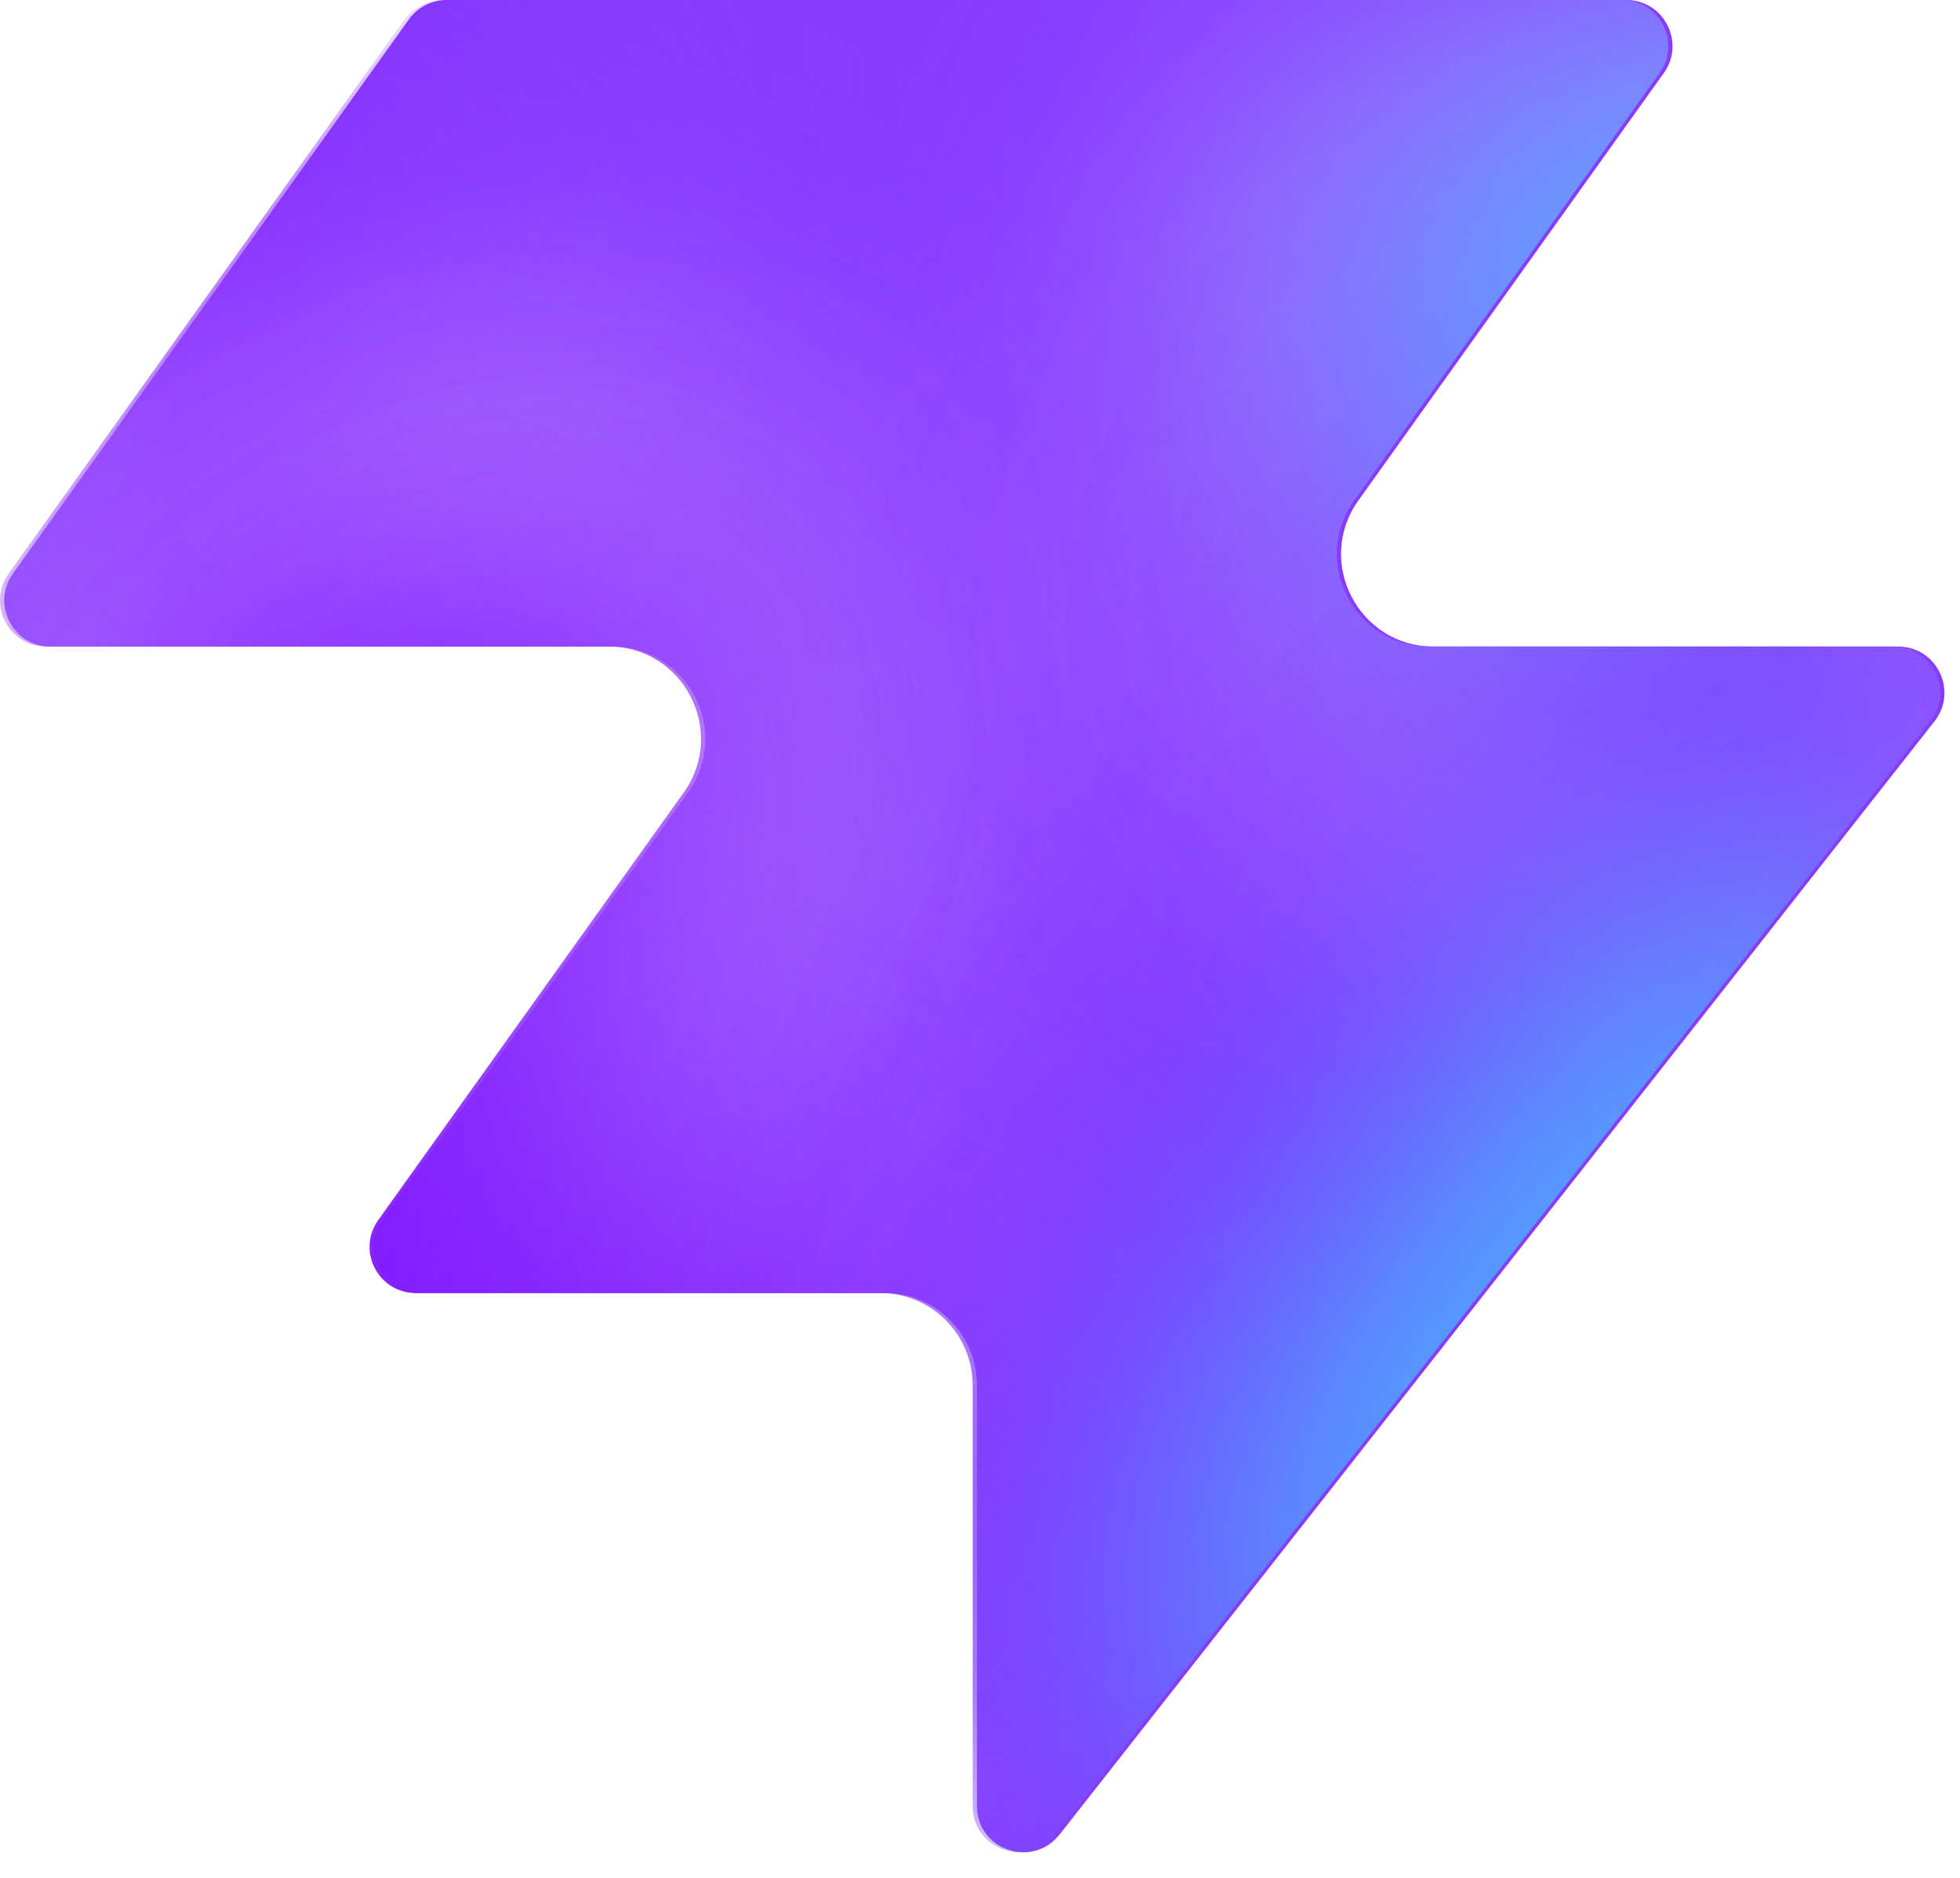
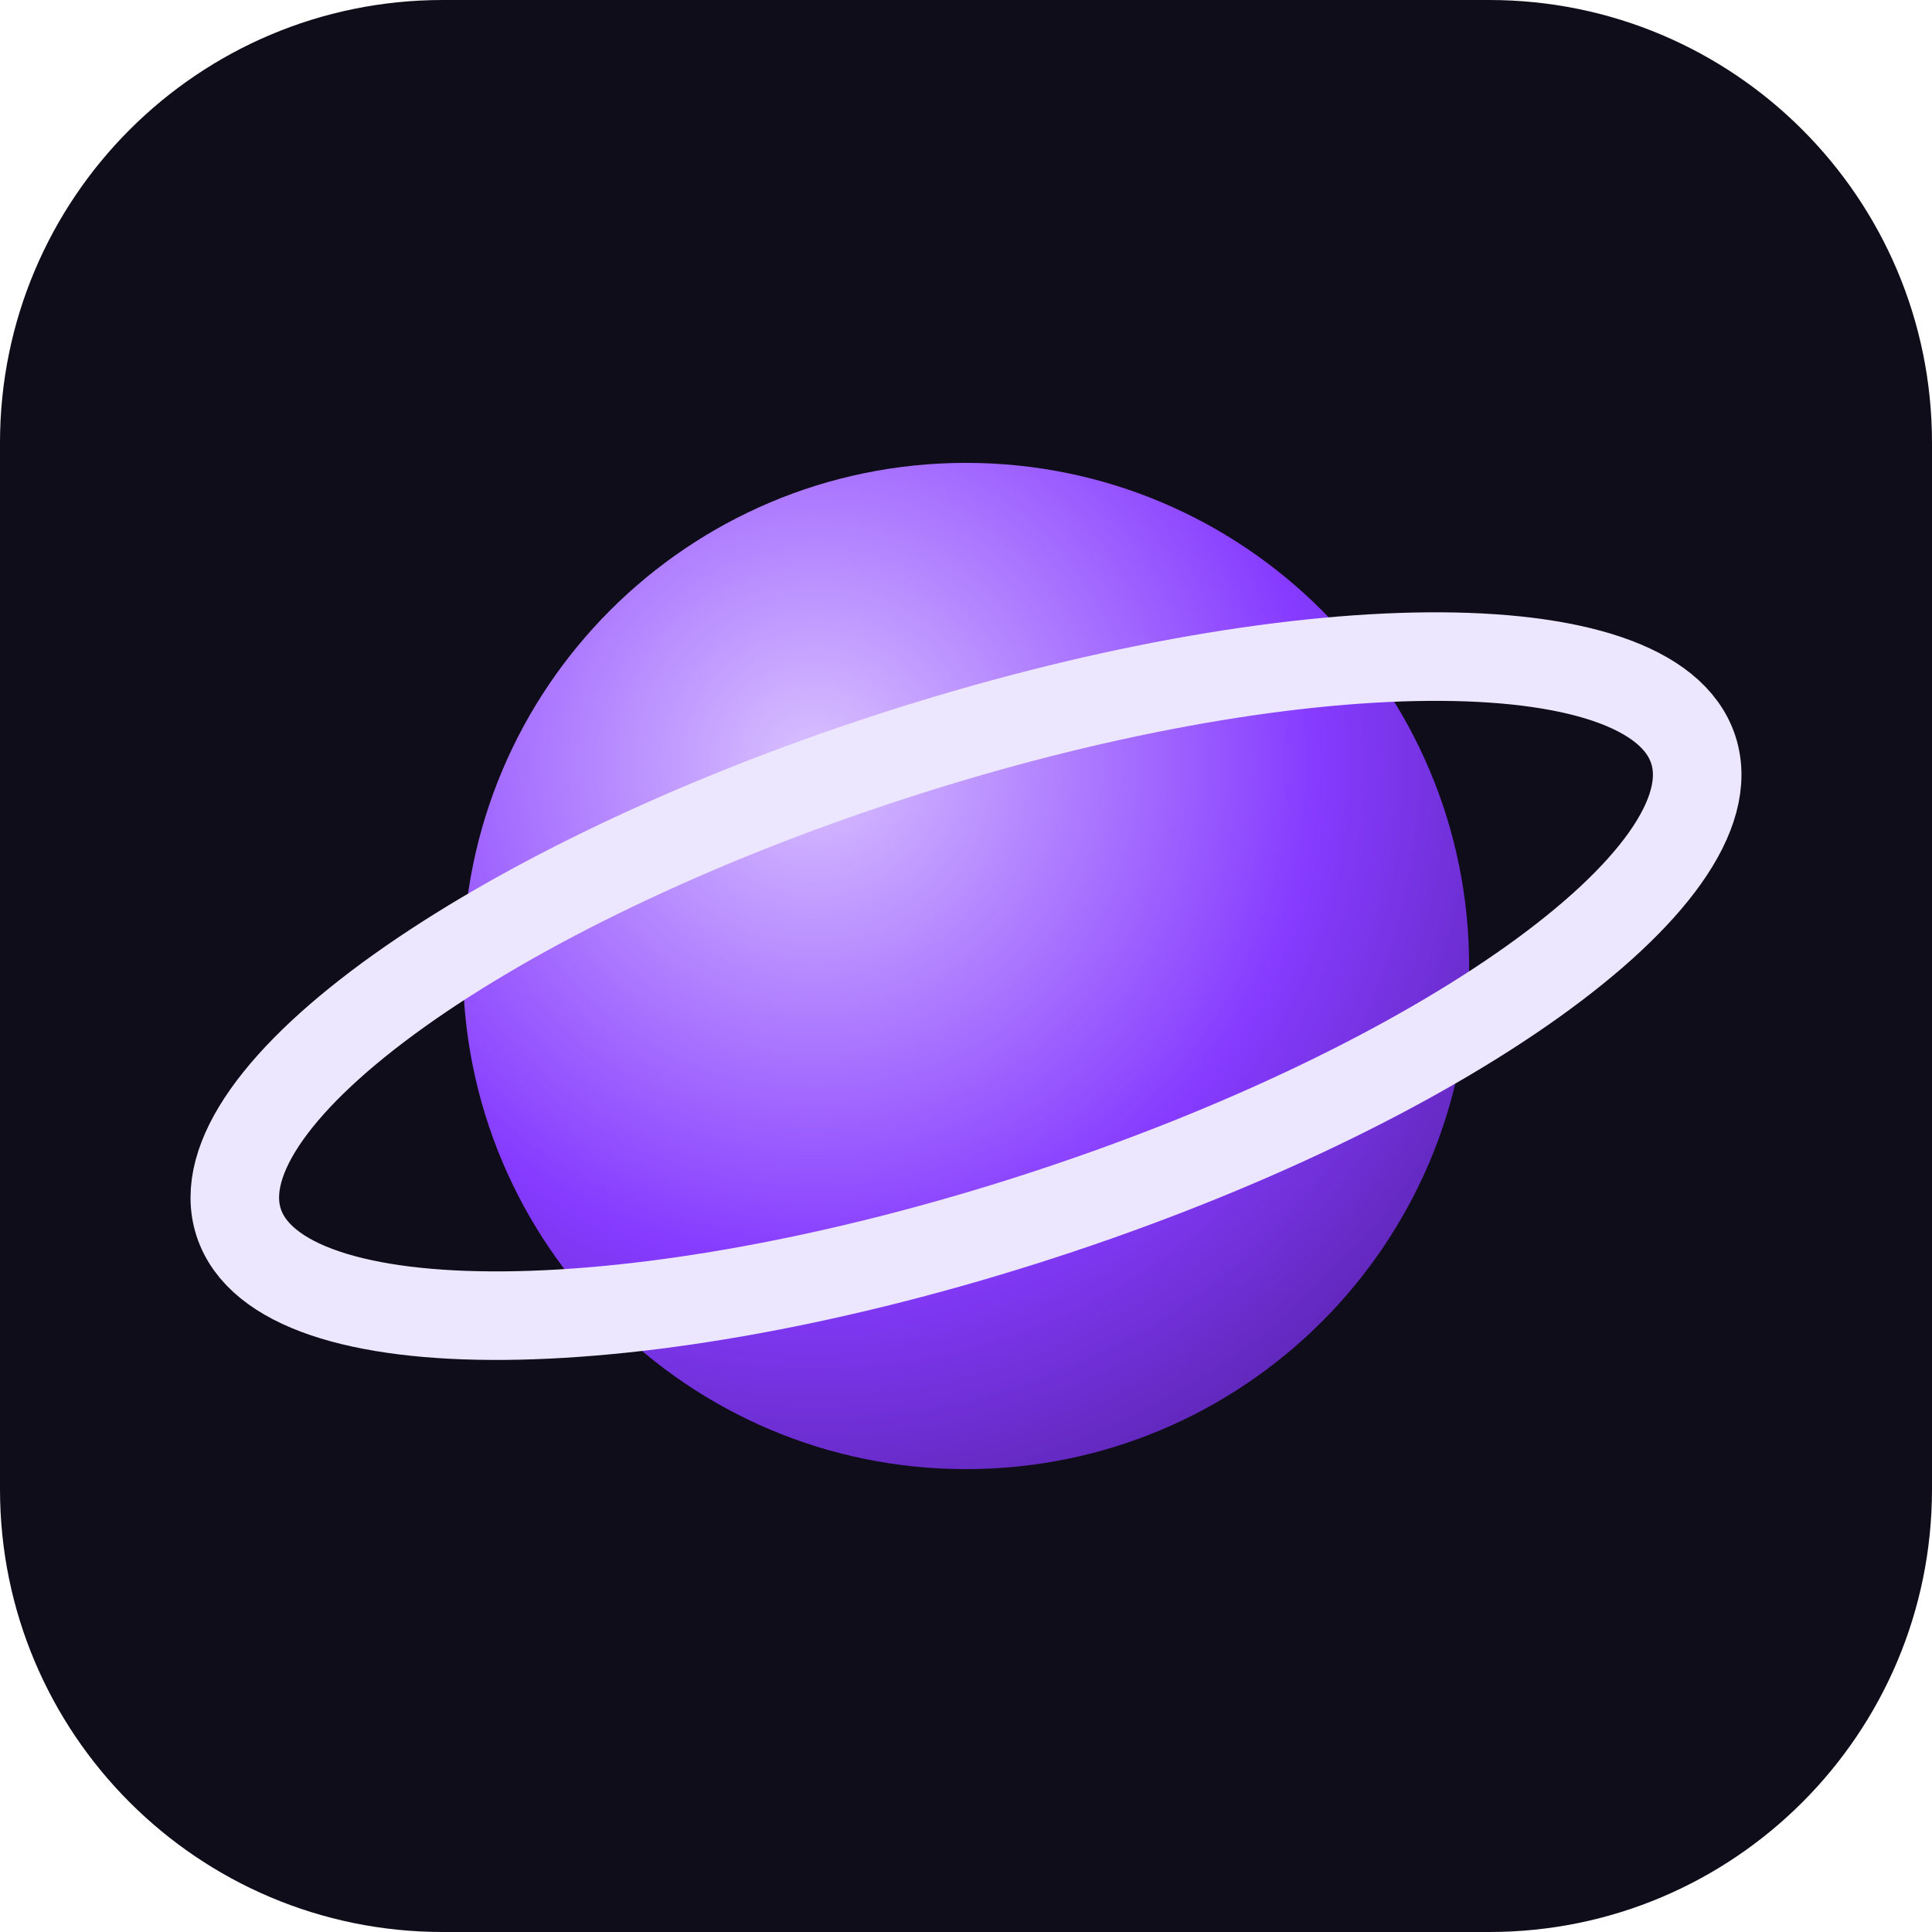
- <svg xmlns="http://www.w3.org/2000/svg" width="48" height="46" fill="none" viewBox="0 0 48 46">
-   <path fill="#863bff" d="M25.946 44.938c-.664.845-2.021.375-2.021-.698V33.937a2.26 2.26 0 0 0-2.262-2.262H10.287c-.92 0-1.456-1.04-.92-1.788l7.48-10.471c1.07-1.497 0-3.578-1.842-3.578H1.237c-.92 0-1.456-1.04-.92-1.788L10.013.474c.214-.297.556-.474.92-.474h28.894c.92 0 1.456 1.04.92 1.788l-7.48 10.471c-1.07 1.498 0 3.579 1.842 3.579h11.377c.943 0 1.473 1.088.89 1.83L25.947 44.94z" style="fill:#863bff;fill:color(display-p3 .525 .23 1);fill-opacity:1" />
-   <mask id="a" width="48" height="46" x="0" y="0" maskUnits="userSpaceOnUse" style="mask-type:alpha">
-     <path fill="#000" d="M25.842 44.938c-.664.844-2.021.375-2.021-.698V33.937a2.26 2.26 0 0 0-2.262-2.262H10.183c-.92 0-1.456-1.04-.92-1.788l7.48-10.471c1.07-1.498 0-3.579-1.842-3.579H1.133c-.92 0-1.456-1.04-.92-1.787L9.91.473c.214-.297.556-.474.92-.474h28.894c.92 0 1.456 1.04.92 1.788l-7.48 10.471c-1.07 1.498 0 3.578 1.842 3.578h11.377c.943 0 1.473 1.088.89 1.832L25.843 44.94z" style="fill:#000;fill-opacity:1" />
-   </mask>
-   <g mask="url(#a)">
-     <g filter="url(#b)">
-       <ellipse cx="5.508" cy="14.704" fill="#ede6ff" rx="5.508" ry="14.704" style="fill:#ede6ff;fill:color(display-p3 .927 .903 1);fill-opacity:1" transform="matrix(.00324 1 1 -.00324 -4.47 31.516)" />
-     </g>
-     <g filter="url(#c)">
-       <ellipse cx="10.399" cy="29.851" fill="#ede6ff" rx="10.399" ry="29.851" style="fill:#ede6ff;fill:color(display-p3 .927 .903 1);fill-opacity:1" transform="matrix(.00324 1 1 -.00324 -39.328 7.883)" />
-     </g>
-     <g filter="url(#d)">
-       <ellipse cx="5.508" cy="30.487" fill="#7e14ff" rx="5.508" ry="30.487" style="fill:#7e14ff;fill:color(display-p3 .492 .077 1);fill-opacity:1" transform="rotate(89.814 -25.913 -14.639)scale(1 -1)" />
-     </g>
-     <g filter="url(#e)">
-       <ellipse cx="5.508" cy="30.599" fill="#7e14ff" rx="5.508" ry="30.599" style="fill:#7e14ff;fill:color(display-p3 .492 .077 1);fill-opacity:1" transform="rotate(89.814 -32.644 -3.334)scale(1 -1)" />
-     </g>
-     <g filter="url(#f)">
-       <ellipse cx="5.508" cy="30.599" fill="#7e14ff" rx="5.508" ry="30.599" style="fill:#7e14ff;fill:color(display-p3 .492 .077 1);fill-opacity:1" transform="matrix(.00324 1 1 -.00324 -34.34 30.47)" />
-     </g>
-     <g filter="url(#g)">
-       <ellipse cx="14.072" cy="22.078" fill="#ede6ff" rx="14.072" ry="22.078" style="fill:#ede6ff;fill:color(display-p3 .927 .903 1);fill-opacity:1" transform="rotate(93.35 24.506 48.493)scale(-1 1)" />
-     </g>
-     <g filter="url(#h)">
-       <ellipse cx="3.47" cy="21.501" fill="#7e14ff" rx="3.47" ry="21.501" style="fill:#7e14ff;fill:color(display-p3 .492 .077 1);fill-opacity:1" transform="rotate(89.009 28.708 47.59)scale(-1 1)" />
-     </g>
-     <g filter="url(#i)">
-       <ellipse cx="3.47" cy="21.501" fill="#7e14ff" rx="3.47" ry="21.501" style="fill:#7e14ff;fill:color(display-p3 .492 .077 1);fill-opacity:1" transform="rotate(89.009 28.708 47.59)scale(-1 1)" />
-     </g>
-     <g filter="url(#j)">
-       <ellipse cx=".387" cy="8.972" fill="#7e14ff" rx="4.407" ry="29.108" style="fill:#7e14ff;fill:color(display-p3 .492 .077 1);fill-opacity:1" transform="rotate(39.51 .387 8.972)" />
-     </g>
-     <g filter="url(#k)">
-       <ellipse cx="47.523" cy="-6.092" fill="#7e14ff" rx="4.407" ry="29.108" style="fill:#7e14ff;fill:color(display-p3 .492 .077 1);fill-opacity:1" transform="rotate(37.892 47.523 -6.092)" />
-     </g>
-     <g filter="url(#l)">
-       <ellipse cx="41.412" cy="6.333" fill="#47bfff" rx="5.971" ry="9.665" style="fill:#47bfff;fill:color(display-p3 .28 .748 1);fill-opacity:1" transform="rotate(37.892 41.412 6.333)" />
-     </g>
-     <g filter="url(#m)">
-       <ellipse cx="-1.879" cy="38.332" fill="#7e14ff" rx="4.407" ry="29.108" style="fill:#7e14ff;fill:color(display-p3 .492 .077 1);fill-opacity:1" transform="rotate(37.892 -1.88 38.332)" />
-     </g>
-     <g filter="url(#n)">
-       <ellipse cx="-1.879" cy="38.332" fill="#7e14ff" rx="4.407" ry="29.108" style="fill:#7e14ff;fill:color(display-p3 .492 .077 1);fill-opacity:1" transform="rotate(37.892 -1.88 38.332)" />
-     </g>
-     <g filter="url(#o)">
-       <ellipse cx="35.651" cy="29.907" fill="#7e14ff" rx="4.407" ry="29.108" style="fill:#7e14ff;fill:color(display-p3 .492 .077 1);fill-opacity:1" transform="rotate(37.892 35.651 29.907)" />
-     </g>
-     <g filter="url(#p)">
-       <ellipse cx="38.418" cy="32.4" fill="#47bfff" rx="5.971" ry="15.297" style="fill:#47bfff;fill:color(display-p3 .28 .748 1);fill-opacity:1" transform="rotate(37.892 38.418 32.4)" />
-     </g>
-   </g>
+ <svg xmlns="http://www.w3.org/2000/svg" width="48" height="48" viewBox="0 0 48 48">
  <defs>
-     <filter id="b" width="60.045" height="41.654" x="-19.77" y="16.149" color-interpolation-filters="sRGB" filterUnits="userSpaceOnUse">
-       <feFlood flood-opacity="0" result="BackgroundImageFix" />
-       <feBlend in="SourceGraphic" in2="BackgroundImageFix" result="shape" />
-       <feGaussianBlur result="effect1_foregroundBlur_2002_17158" stdDeviation="7.659" />
-     </filter>
-     <filter id="c" width="90.34" height="51.437" x="-54.613" y="-7.533" color-interpolation-filters="sRGB" filterUnits="userSpaceOnUse">
-       <feFlood flood-opacity="0" result="BackgroundImageFix" />
-       <feBlend in="SourceGraphic" in2="BackgroundImageFix" result="shape" />
-       <feGaussianBlur result="effect1_foregroundBlur_2002_17158" stdDeviation="7.659" />
-     </filter>
-     <filter id="d" width="79.355" height="29.4" x="-49.64" y="2.03" color-interpolation-filters="sRGB" filterUnits="userSpaceOnUse">
-       <feFlood flood-opacity="0" result="BackgroundImageFix" />
-       <feBlend in="SourceGraphic" in2="BackgroundImageFix" result="shape" />
-       <feGaussianBlur result="effect1_foregroundBlur_2002_17158" stdDeviation="4.596" />
-     </filter>
-     <filter id="e" width="79.579" height="29.4" x="-45.045" y="20.029" color-interpolation-filters="sRGB" filterUnits="userSpaceOnUse">
-       <feFlood flood-opacity="0" result="BackgroundImageFix" />
-       <feBlend in="SourceGraphic" in2="BackgroundImageFix" result="shape" />
-       <feGaussianBlur result="effect1_foregroundBlur_2002_17158" stdDeviation="4.596" />
-     </filter>
-     <filter id="f" width="79.579" height="29.4" x="-43.513" y="21.178" color-interpolation-filters="sRGB" filterUnits="userSpaceOnUse">
-       <feFlood flood-opacity="0" result="BackgroundImageFix" />
-       <feBlend in="SourceGraphic" in2="BackgroundImageFix" result="shape" />
-       <feGaussianBlur result="effect1_foregroundBlur_2002_17158" stdDeviation="4.596" />
-     </filter>
-     <filter id="g" width="74.749" height="58.852" x="15.756" y="-17.901" color-interpolation-filters="sRGB" filterUnits="userSpaceOnUse">
-       <feFlood flood-opacity="0" result="BackgroundImageFix" />
-       <feBlend in="SourceGraphic" in2="BackgroundImageFix" result="shape" />
-       <feGaussianBlur result="effect1_foregroundBlur_2002_17158" stdDeviation="7.659" />
-     </filter>
-     <filter id="h" width="61.377" height="25.362" x="23.548" y="2.284" color-interpolation-filters="sRGB" filterUnits="userSpaceOnUse">
-       <feFlood flood-opacity="0" result="BackgroundImageFix" />
-       <feBlend in="SourceGraphic" in2="BackgroundImageFix" result="shape" />
-       <feGaussianBlur result="effect1_foregroundBlur_2002_17158" stdDeviation="4.596" />
-     </filter>
-     <filter id="i" width="61.377" height="25.362" x="23.548" y="2.284" color-interpolation-filters="sRGB" filterUnits="userSpaceOnUse">
-       <feFlood flood-opacity="0" result="BackgroundImageFix" />
-       <feBlend in="SourceGraphic" in2="BackgroundImageFix" result="shape" />
-       <feGaussianBlur result="effect1_foregroundBlur_2002_17158" stdDeviation="4.596" />
-     </filter>
-     <filter id="j" width="56.045" height="63.649" x="-27.636" y="-22.853" color-interpolation-filters="sRGB" filterUnits="userSpaceOnUse">
-       <feFlood flood-opacity="0" result="BackgroundImageFix" />
-       <feBlend in="SourceGraphic" in2="BackgroundImageFix" result="shape" />
-       <feGaussianBlur result="effect1_foregroundBlur_2002_17158" stdDeviation="4.596" />
-     </filter>
-     <filter id="k" width="54.814" height="64.646" x="20.116" y="-38.415" color-interpolation-filters="sRGB" filterUnits="userSpaceOnUse">
-       <feFlood flood-opacity="0" result="BackgroundImageFix" />
-       <feBlend in="SourceGraphic" in2="BackgroundImageFix" result="shape" />
-       <feGaussianBlur result="effect1_foregroundBlur_2002_17158" stdDeviation="4.596" />
-     </filter>
-     <filter id="l" width="33.541" height="35.313" x="24.641" y="-11.323" color-interpolation-filters="sRGB" filterUnits="userSpaceOnUse">
-       <feFlood flood-opacity="0" result="BackgroundImageFix" />
-       <feBlend in="SourceGraphic" in2="BackgroundImageFix" result="shape" />
-       <feGaussianBlur result="effect1_foregroundBlur_2002_17158" stdDeviation="4.596" />
-     </filter>
-     <filter id="m" width="54.814" height="64.646" x="-29.286" y="6.009" color-interpolation-filters="sRGB" filterUnits="userSpaceOnUse">
-       <feFlood flood-opacity="0" result="BackgroundImageFix" />
-       <feBlend in="SourceGraphic" in2="BackgroundImageFix" result="shape" />
-       <feGaussianBlur result="effect1_foregroundBlur_2002_17158" stdDeviation="4.596" />
-     </filter>
-     <filter id="n" width="54.814" height="64.646" x="-29.286" y="6.009" color-interpolation-filters="sRGB" filterUnits="userSpaceOnUse">
-       <feFlood flood-opacity="0" result="BackgroundImageFix" />
-       <feBlend in="SourceGraphic" in2="BackgroundImageFix" result="shape" />
-       <feGaussianBlur result="effect1_foregroundBlur_2002_17158" stdDeviation="4.596" />
-     </filter>
-     <filter id="o" width="54.814" height="64.646" x="8.244" y="-2.416" color-interpolation-filters="sRGB" filterUnits="userSpaceOnUse">
-       <feFlood flood-opacity="0" result="BackgroundImageFix" />
-       <feBlend in="SourceGraphic" in2="BackgroundImageFix" result="shape" />
-       <feGaussianBlur result="effect1_foregroundBlur_2002_17158" stdDeviation="4.596" />
-     </filter>
-     <filter id="p" width="39.409" height="43.623" x="18.713" y="10.588" color-interpolation-filters="sRGB" filterUnits="userSpaceOnUse">
-       <feFlood flood-opacity="0" result="BackgroundImageFix" />
-       <feBlend in="SourceGraphic" in2="BackgroundImageFix" result="shape" />
-       <feGaussianBlur result="effect1_foregroundBlur_2002_17158" stdDeviation="4.596" />
-     </filter>
+     <radialGradient id="g" cx="35%" cy="30%" r="90%">
+       <stop offset="0%" stop-color="#D9C2FF" />
+       <stop offset="55%" stop-color="#863BFF" />
+       <stop offset="100%" stop-color="#4C1D95" />
+     </radialGradient>
  </defs>
+   <rect width="48" height="48" rx="11" fill="#100D1A" />
+   <circle cx="24" cy="24" r="12.5" fill="url(#g)" />
+   <ellipse cx="24" cy="24.5" rx="19" ry="6" fill="none" stroke="#EDE6FF" stroke-width="2.2" transform="rotate(-18 24 24.5)" />
</svg>
